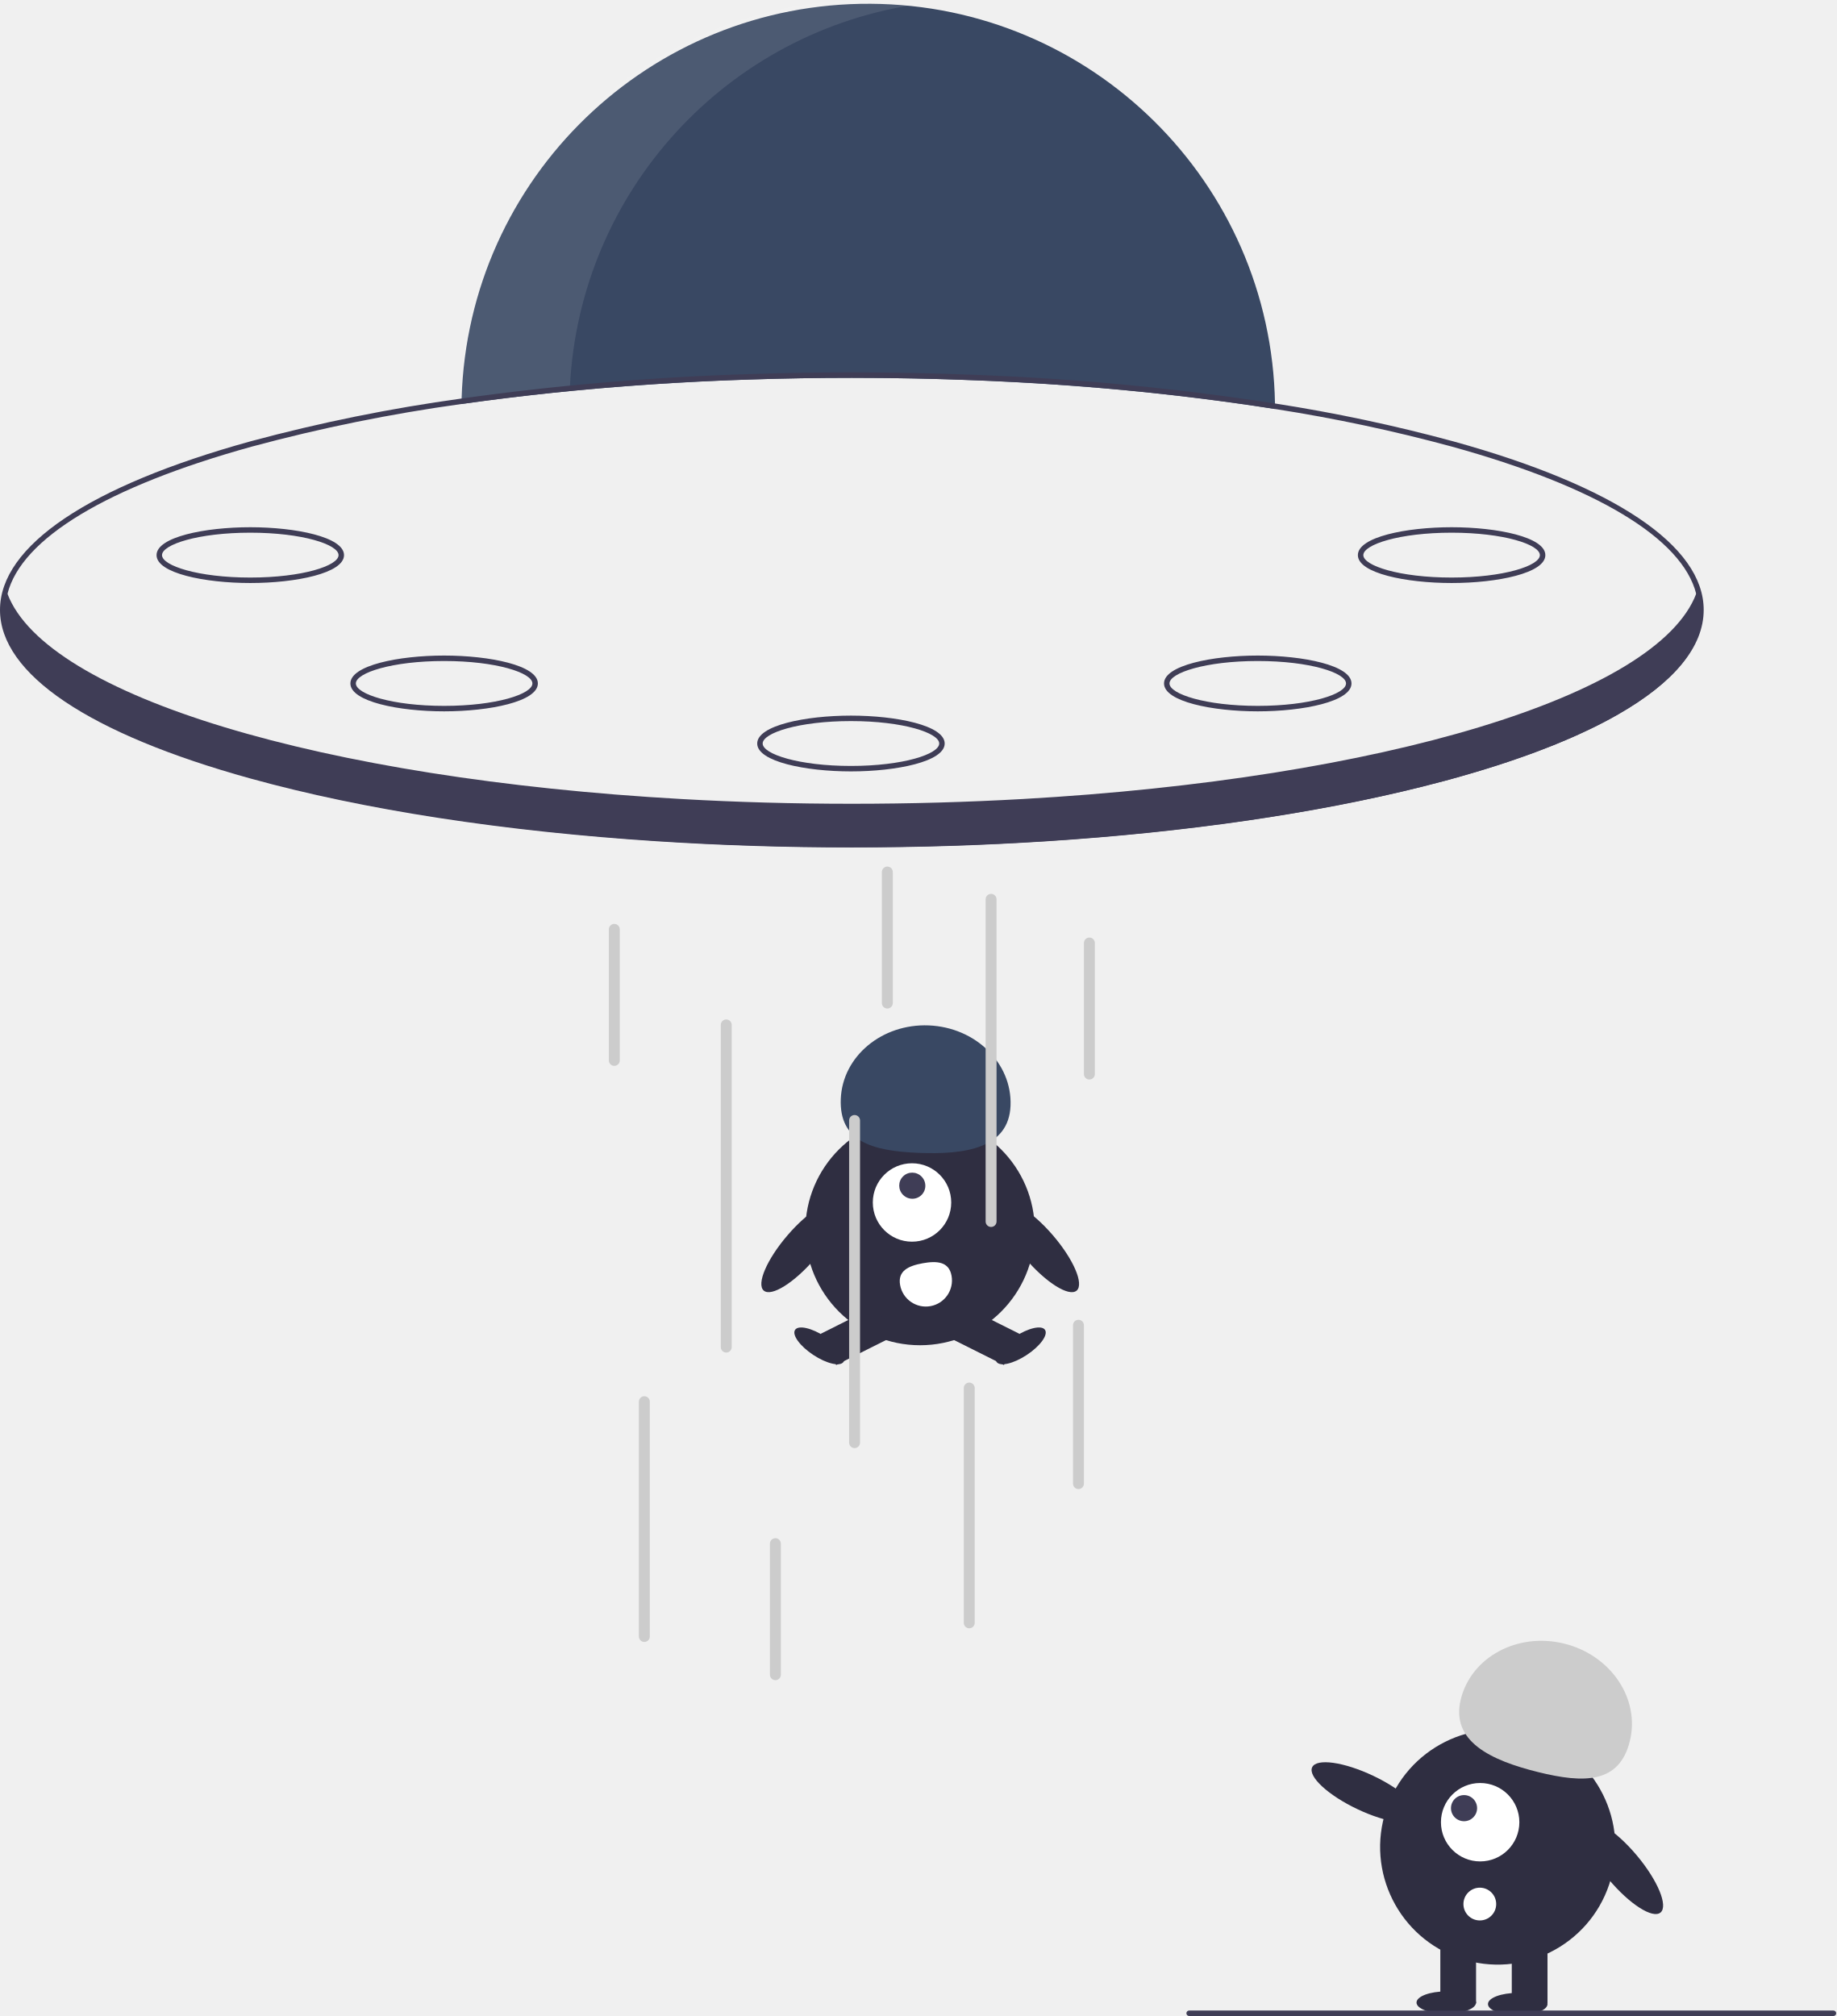
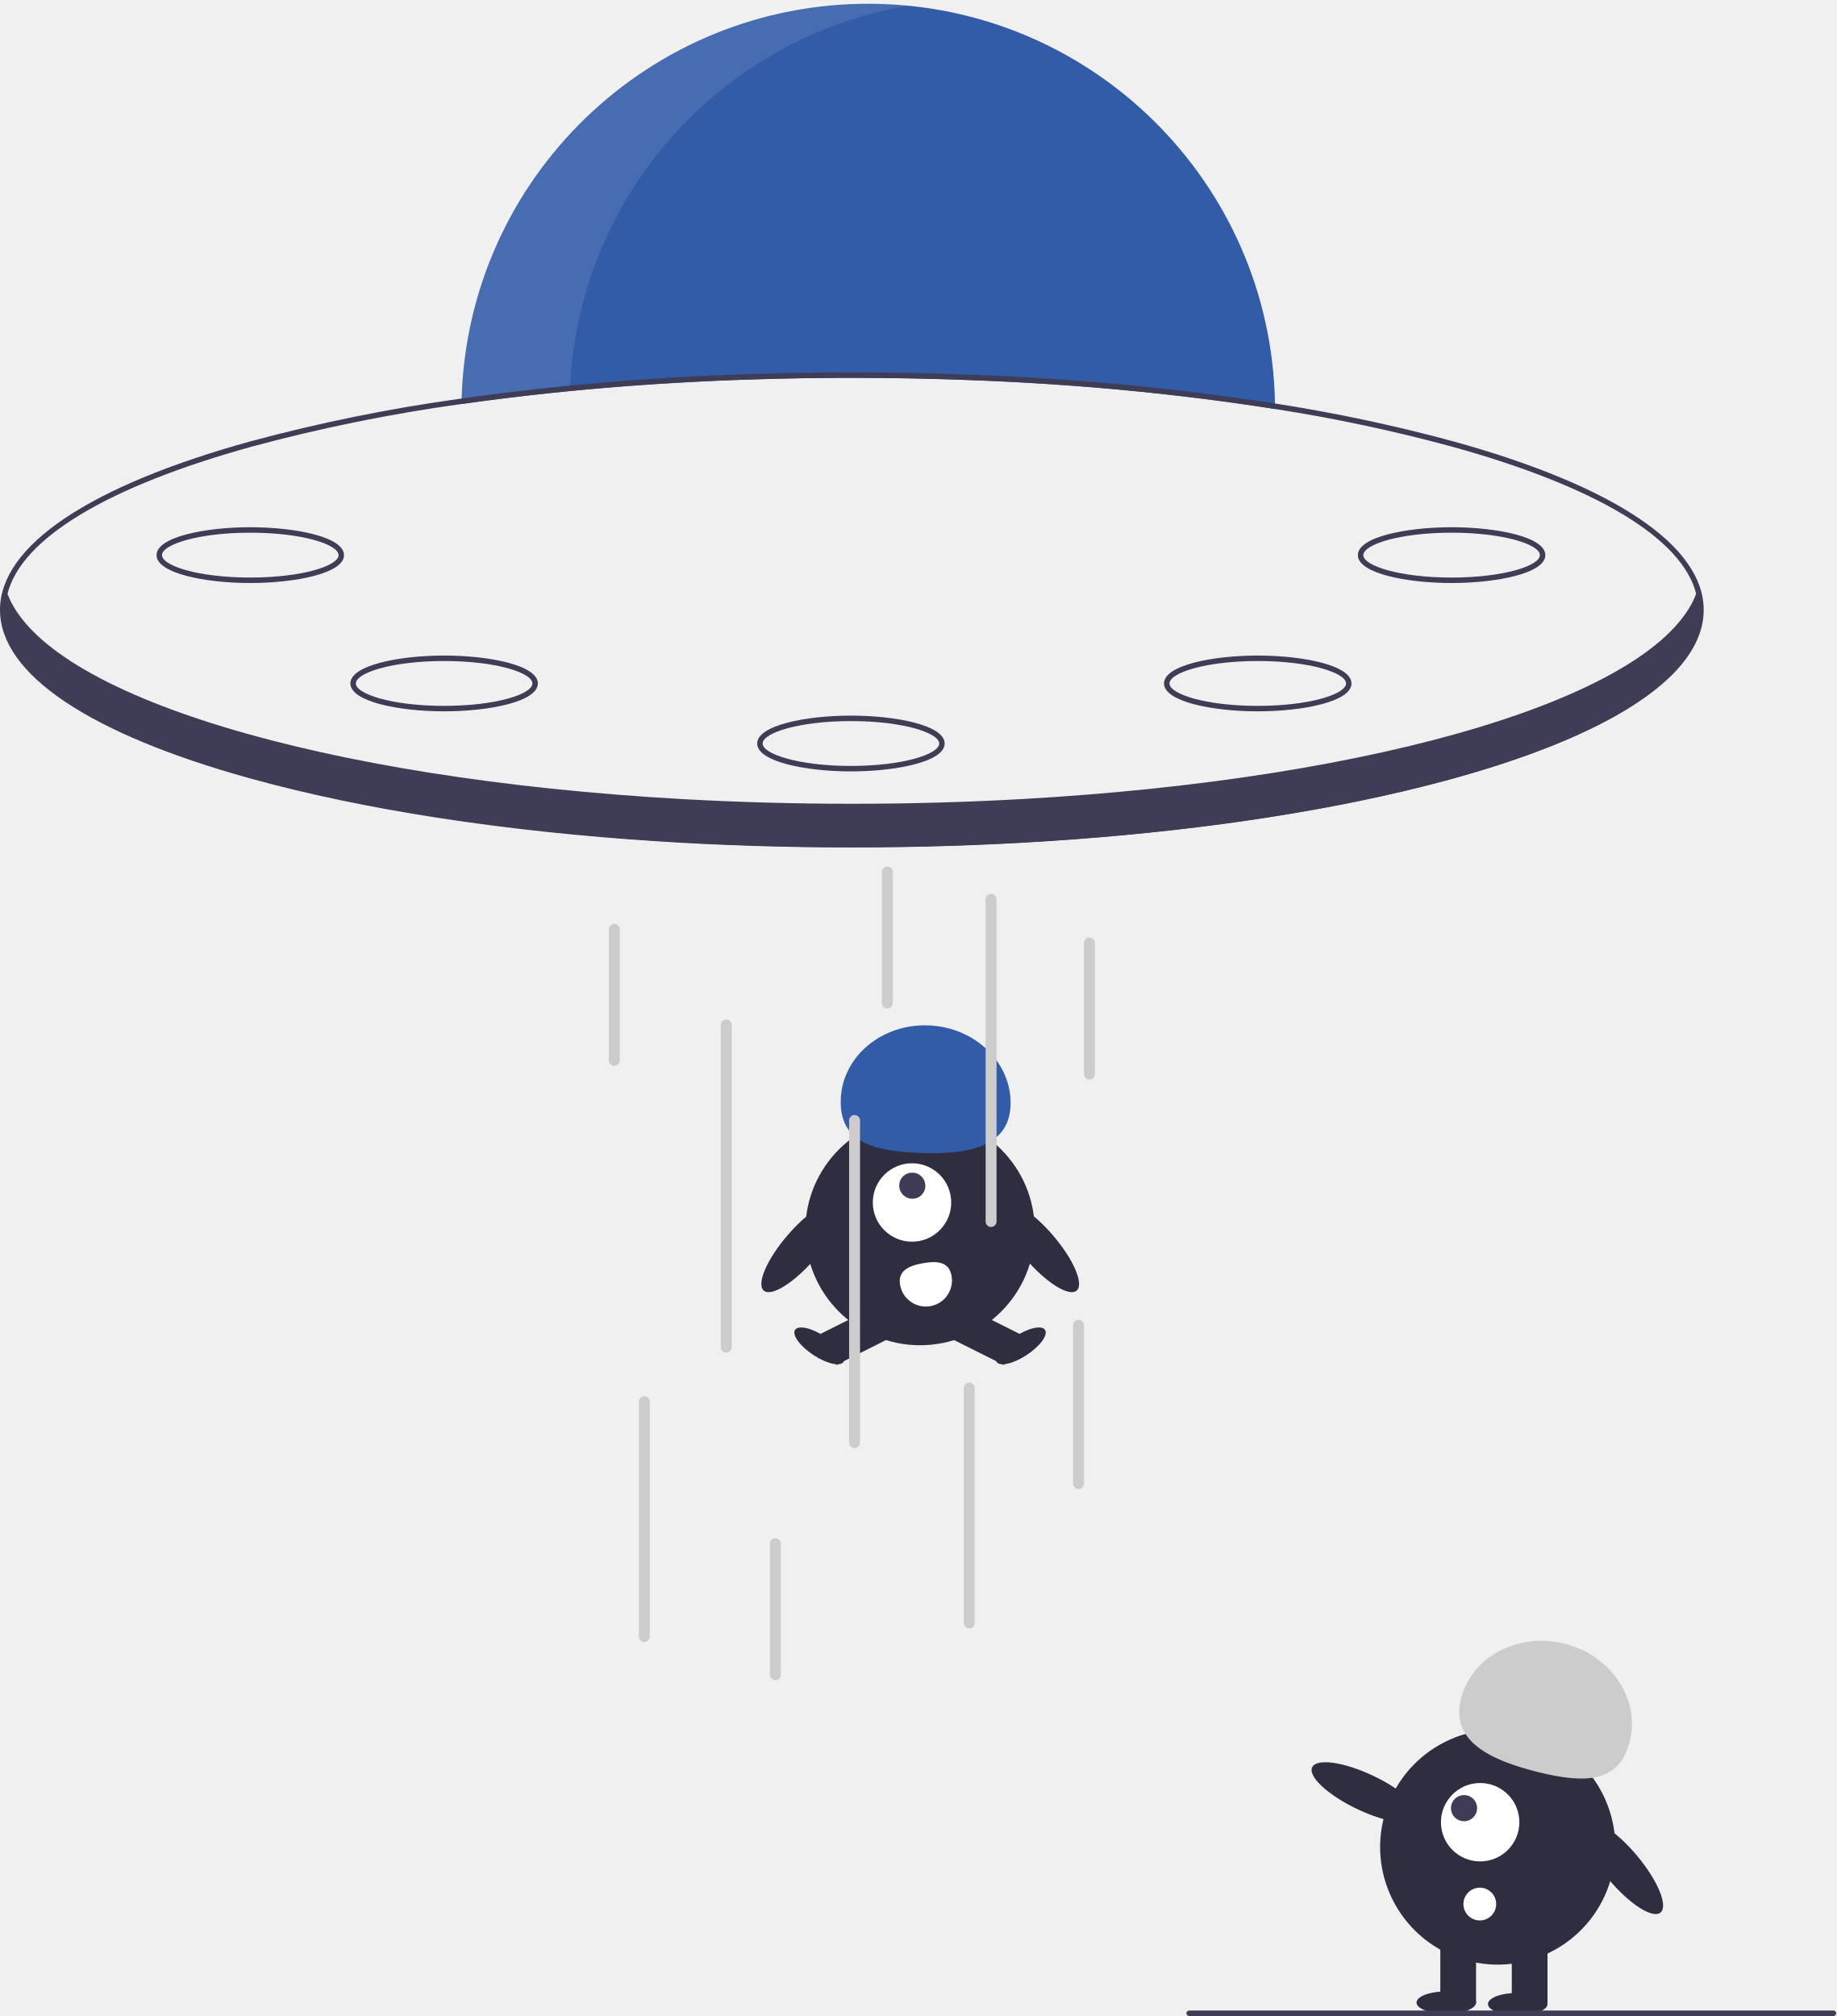
<svg xmlns="http://www.w3.org/2000/svg" data-name="Layer 1" width="672.532" height="738.394" viewBox="0 0 672.532 738.394">
-   <path d="M730.734,230.607c-46.62-7.44-99.71-11.41-155-11.41-50.6,0-99.35,3.32-142.98,9.58.01-.67.02-1.34.05-2.01a148.999,148.999,0,0,1,297.91,1.82C730.724,229.267,730.734,229.937,730.734,230.607Z" transform="translate(-263.7342 -80.80301)" fill="#394863" />
+   <path d="M730.734,230.607c-46.62-7.44-99.71-11.41-155-11.41-50.6,0-99.35,3.32-142.98,9.58.01-.67.02-1.34.05-2.01a148.999,148.999,0,0,1,297.91,1.82C730.724,229.267,730.734,229.937,730.734,230.607Z" transform="translate(-263.7342 -80.80301)" fill="#335ca8" />
  <g opacity="0.1">
    <path d="M601.285,82.144A149.047,149.047,0,0,0,432.353,225.373c-.03.67-.04,1.34-.05,2.01,12.962-1.86,26.385-3.454,40.165-4.784A149.022,149.022,0,0,1,601.285,82.144Z" transform="translate(-263.7342 -80.80301)" fill="#fff" />
  </g>
  <path d="M795.914,242.427a600.121,600.121,0,0,0-65.2-13.84,943.364,943.364,0,0,0-108.74-10.45c-15.17-.62-30.62-.94-46.24-.94-12.38,0-24.66.2-36.77.6a973.29,973.29,0,0,0-106.16,8.97,624.292,624.292,0,0,0-77.25,15.66c-59.21,16.37-91.82,38.31-91.82,61.77s32.61,45.4,91.82,61.77c41.64,11.52,92.98,19.37,148.92,22.97,23.09,1.5,46.96,2.26,71.26,2.26,24.38,0,48.33-.77,71.49-2.27,50.91-3.29,98.01-10.1,137.43-20,.21-.06.41-.11.62-.16,2.66-.66,5.28-1.35,7.87-2.04.93-.26,1.85-.51,2.77-.76a.978.978,0,0,1,.16-.05c.88-.24,1.75-.49,2.62-.73,1.74-.5,3.46-.99,5.15-1.5.08-.02.15-.04.22-.06,1.47-.44,2.91-.88,4.34-1.32,1.17-.37,2.33-.73,3.48-1.1q1.261-.405,2.49-.81c.6-.2,1.19-.39,1.77-.59.79-.26,1.58-.53,2.36-.8.33-.11.66-.22.98-.34.75-.25,1.48-.51,2.21-.77.79-.28,1.58-.57,2.36-.85.65-.23,1.3-.47,1.94-.71.54-.21,1.07-.41,1.61-.61,1.47-.55,2.91-1.12,4.33-1.68.71-.29,1.42-.57,2.12-.86.69-.28,1.39-.57,2.07-.86q1.679-.705,3.3-1.41c.52-.24,1.05-.47,1.56-.69.39-.18.77-.35,1.16-.53.28-.12.56-.25.83-.38,1.01-.46,2.01-.93,2.99-1.4q5.64-2.7,10.53-5.52c20.45-11.71,31.24-24.7,31.24-38.2C887.734,280.737,855.124,258.797,795.914,242.427Zm-.54,121.62c-41.69,11.53-93.17,19.38-149.26,22.95-22.81,1.45-46.39,2.2-70.38,2.2-23.91,0-47.41-.74-70.15-2.19-56.18-3.56-107.74-11.41-149.49-22.96-58.27-16.12-90.36-37.37-90.36-59.85a24.118,24.118,0,0,1,.74-5.89c5.1-20.28,36.47-39.26,89.62-53.96a623.806,623.806,0,0,1,76.66-15.57,976.027,976.027,0,0,1,106.8-9q17.881-.585,36.18-.58c15.41,0,30.65.31,45.63.91a941.367,941.367,0,0,1,109.37,10.5A598.858,598.858,0,0,1,795.374,244.347c53.14,14.7,84.5,33.67,89.61,53.94a23.822,23.822,0,0,1,.75,5.91C885.734,326.677,853.644,347.927,795.374,364.047Z" transform="translate(-263.7342 -80.80301)" fill="#3f3d56" />
  <path d="M887.164,305.107c0,13.36-11.01,26-30.67,37.29-3.27,1.88-6.79,3.72-10.53,5.52-.98.47-1.98.94-2.99,1.4-.27.13-.55.26-.83.38-.39.18-.77.35-1.16.53-.51.22-1.04.45-1.56.69q-1.62.705-3.3,1.41c-.68.29-1.38.58-2.07.86-.7.29-1.41.57-2.12.86-1.42.56-2.86,1.13-4.33,1.68-.54.2-1.07.4-1.61.61-.64.24-1.29.48-1.94.71-.78.28-1.57.57-2.36.85-.73.26-1.46.52-2.21.77-.32.12-.65.23-.98.34-.78.27-1.57.54-2.36.8-.58.2-1.17.39-1.77.59q-1.23.405-2.49.81c-1.15.37-2.31.73-3.48,1.1-1.43.44-2.87.88-4.34,1.32-.07.02-.14.04-.22.06-1.69.51-3.41,1-5.15,1.5-.87.24-1.74.49-2.62.73a.978.978,0,0,0-.16.05c-.92.25-1.84.5-2.77.76-2.58.68-5.21,1.37-7.87,2.04-.21.05-.41.1-.62.16-38.35,9.58-85.4,16.56-137.47,19.93-22.81,1.47-46.59,2.25-71.02,2.25-24.65,0-48.63-.79-71.62-2.29-137.24-8.95-239.38-43.03-239.38-83.71a25.072,25.072,0,0,1,1.12-7.3c.06.17.12.33.19.5,14.27,37.48,115.54,67.77,246.94,75.16,20.13,1.14,40.98,1.73,62.32,1.73,21.43,0,42.36-.6,62.57-1.74,131.29-7.42,232.46-37.72,246.68-75.17q.36-.9.63-1.8A25.305,25.305,0,0,1,887.164,305.107Z" transform="translate(-263.7342 -80.80301)" fill="#3f3d56" />
  <path d="M355.404,294.343c-16.643,0-34.331-3.581-34.331-10.217s17.688-10.217,34.331-10.217,34.331,3.581,34.331,10.217S372.046,294.343,355.404,294.343Zm0-18.434c-19.053,0-32.331,4.331-32.331,8.217s13.278,8.217,32.331,8.217,32.331-4.331,32.331-8.217S374.457,275.909,355.404,275.909Z" transform="translate(-263.7342 -80.80301)" fill="#3f3d56" />
  <path d="M426.403,341.343c-16.643,0-34.331-3.581-34.331-10.217s17.688-10.217,34.331-10.217c16.643,0,34.331,3.581,34.331,10.217S443.046,341.343,426.403,341.343Zm0-18.434c-19.053,0-32.331,4.331-32.331,8.217s13.278,8.217,32.331,8.217,32.331-4.331,32.331-8.217S445.456,322.909,426.403,322.909Z" transform="translate(-263.7342 -80.80301)" fill="#3f3d56" />
  <path d="M795.403,294.343c-16.643,0-34.331-3.581-34.331-10.217s17.688-10.217,34.331-10.217c16.643,0,34.331,3.581,34.331,10.217S812.046,294.343,795.403,294.343Zm0-18.434c-19.053,0-32.331,4.331-32.331,8.217s13.278,8.217,32.331,8.217,32.331-4.331,32.331-8.217S814.456,275.909,795.403,275.909Z" transform="translate(-263.7342 -80.80301)" fill="#3f3d56" />
  <path d="M724.403,341.343c-16.643,0-34.331-3.581-34.331-10.217s17.688-10.217,34.331-10.217c16.643,0,34.331,3.581,34.331,10.217S741.046,341.343,724.403,341.343Zm0-18.434c-19.053,0-32.331,4.331-32.331,8.217s13.278,8.217,32.331,8.217,32.331-4.331,32.331-8.217S743.456,322.909,724.403,322.909Z" transform="translate(-263.7342 -80.80301)" fill="#3f3d56" />
  <path d="M575.403,363.343c-16.643,0-34.331-3.581-34.331-10.217s17.688-10.217,34.331-10.217c16.643,0,34.331,3.581,34.331,10.217S592.046,363.343,575.403,363.343Zm0-18.434c-19.053,0-32.331,4.331-32.331,8.217s13.278,8.217,32.331,8.217,32.331-4.331,32.331-8.217S594.456,344.909,575.403,344.909Z" transform="translate(-263.7342 -80.80301)" fill="#3f3d56" />
  <circle cx="336.978" cy="450.704" r="42.012" fill="#2f2e41" />
  <rect x="565.937" y="563.554" width="22.868" height="12.763" transform="translate(-457.8202 238.0583) rotate(-26.60099)" fill="#2f2e41" />
  <ellipse cx="563.82" cy="573.748" rx="3.989" ry="10.636" transform="translate(-489.2755 647.8291) rotate(-56.60122)" fill="#2f2e41" />
  <rect x="617.672" y="558.502" width="12.763" height="22.868" transform="translate(-428.7216 791.9256) rotate(-63.39901)" fill="#2f2e41" />
  <ellipse cx="637.604" cy="573.748" rx="10.636" ry="3.989" transform="translate(-474.2674 364.9233) rotate(-33.39878)" fill="#2f2e41" />
  <circle cx="334.037" cy="440.428" r="14.359" fill="#fff" />
  <ellipse cx="597.87" cy="515.084" rx="4.766" ry="4.8" transform="translate(-452.8417 492.8192) rotate(-45)" fill="#3f3d56" />
-   <path d="M633.854,485.802c.632-15.554-12.773-28.728-29.941-29.425s-31.597,11.346-32.229,26.9,11.302,19.087,28.47,19.785S633.222,501.356,633.854,485.802Z" transform="translate(-263.7342 -80.80301)" fill="#394863" />
+   <path d="M633.854,485.802c.632-15.554-12.773-28.728-29.941-29.425s-31.597,11.346-32.229,26.9,11.302,19.087,28.47,19.785S633.222,501.356,633.854,485.802Z" transform="translate(-263.7342 -80.80301)" fill="#335ca8" />
  <ellipse cx="644.388" cy="537.568" rx="6.594" ry="21.006" transform="translate(-458.4377 468.6175) rotate(-40.64516)" fill="#2f2e41" />
  <ellipse cx="557.154" cy="537.568" rx="21.006" ry="6.594" transform="translate(-477.3791 529.3527) rotate(-49.35484)" fill="#2f2e41" />
  <path d="M612.251,548.064a9.572,9.572,0,0,1-18.835,3.429l-.003-.018c-.942-5.202,3.08-7.043,8.283-7.985S611.309,542.862,612.251,548.064Z" transform="translate(-263.7342 -80.80301)" fill="#fff" />
  <path d="M529.734,576.197a2,2,0,0,1-2-2v-118a2,2,0,0,1,4,0v118A2,2,0,0,1,529.734,576.197Z" transform="translate(-263.7342 -80.80301)" fill="#ccc" />
  <path d="M499.734,682.197a2,2,0,0,1-2-2v-86a2,2,0,1,1,4,0v86A2,2,0,0,1,499.734,682.197Z" transform="translate(-263.7342 -80.80301)" fill="#ccc" />
  <path d="M576.734,611.197a2,2,0,0,1-2-2v-118a2,2,0,1,1,4,0v118A2,2,0,0,1,576.734,611.197Z" transform="translate(-263.7342 -80.80301)" fill="#ccc" />
  <path d="M547.734,696.197a2,2,0,0,1-2-2v-48a2,2,0,1,1,4,0v48A2,2,0,0,1,547.734,696.197Z" transform="translate(-263.7342 -80.80301)" fill="#ccc" />
  <path d="M588.734,450.197a2,2,0,0,1-2-2v-48a2,2,0,0,1,4,0v48A2,2,0,0,1,588.734,450.197Z" transform="translate(-263.7342 -80.80301)" fill="#ccc" />
  <path d="M488.734,471.197a2,2,0,0,1-2-2v-48a2,2,0,0,1,4,0v48A2,2,0,0,1,488.734,471.197Z" transform="translate(-263.7342 -80.80301)" fill="#ccc" />
  <path d="M662.734,476.197a2,2,0,0,1-2-2v-48a2,2,0,1,1,4,0v48A2,2,0,0,1,662.734,476.197Z" transform="translate(-263.7342 -80.80301)" fill="#ccc" />
  <path d="M658.734,626.197a2,2,0,0,1-2-2v-58a2,2,0,1,1,4,0v58A2,2,0,0,1,658.734,626.197Z" transform="translate(-263.7342 -80.80301)" fill="#ccc" />
  <path d="M618.734,677.197a2,2,0,0,1-2-2v-86a2,2,0,1,1,4,0v86A2,2,0,0,1,618.734,677.197Z" transform="translate(-263.7342 -80.80301)" fill="#ccc" />
  <path d="M626.734,530.197a2,2,0,0,1-2-2v-118a2,2,0,1,1,4,0v118A2,2,0,0,1,626.734,530.197Z" transform="translate(-263.7342 -80.80301)" fill="#ccc" />
  <ellipse cx="858.104" cy="764.783" rx="6.76" ry="21.534" transform="translate(-554.5318 648.4649) rotate(-39.93837)" fill="#2f2e41" />
  <circle cx="812.297" cy="757.305" r="43.067" transform="translate(-426.7515 1207.633) rotate(-71.56505)" fill="#2f2e41" />
  <rect x="553.707" y="710.302" width="13.084" height="23.442" fill="#2f2e41" />
  <rect x="527.54" y="710.302" width="13.084" height="23.442" fill="#2f2e41" />
  <ellipse cx="555.888" cy="734.016" rx="10.903" ry="4.089" fill="#2f2e41" />
  <ellipse cx="529.72" cy="733.471" rx="10.903" ry="4.089" fill="#2f2e41" />
  <path d="M798.774,703.169c3.846-15.487,20.821-24.601,37.915-20.356s27.834,20.24,23.989,35.727-16.604,15.537-33.698,11.292S794.928,718.656,798.774,703.169Z" transform="translate(-263.7342 -80.80301)" fill="#ccc" />
  <ellipse cx="763.788" cy="737.322" rx="6.76" ry="21.534" transform="translate(-493.4425 1030.659) rotate(-64.62574)" fill="#2f2e41" />
  <circle cx="542.124" cy="667.415" r="14.359" fill="#fff" />
  <circle cx="536.222" cy="662.268" r="4.786" fill="#3f3d56" />
  <circle cx="542" cy="697.394" r="6" fill="#fff" />
  <path d="M935.266,819.197h-236a1,1,0,0,1,0-2h236a1,1,0,0,1,0,2Z" transform="translate(-263.7342 -80.80301)" fill="#3f3d56" />
</svg>
